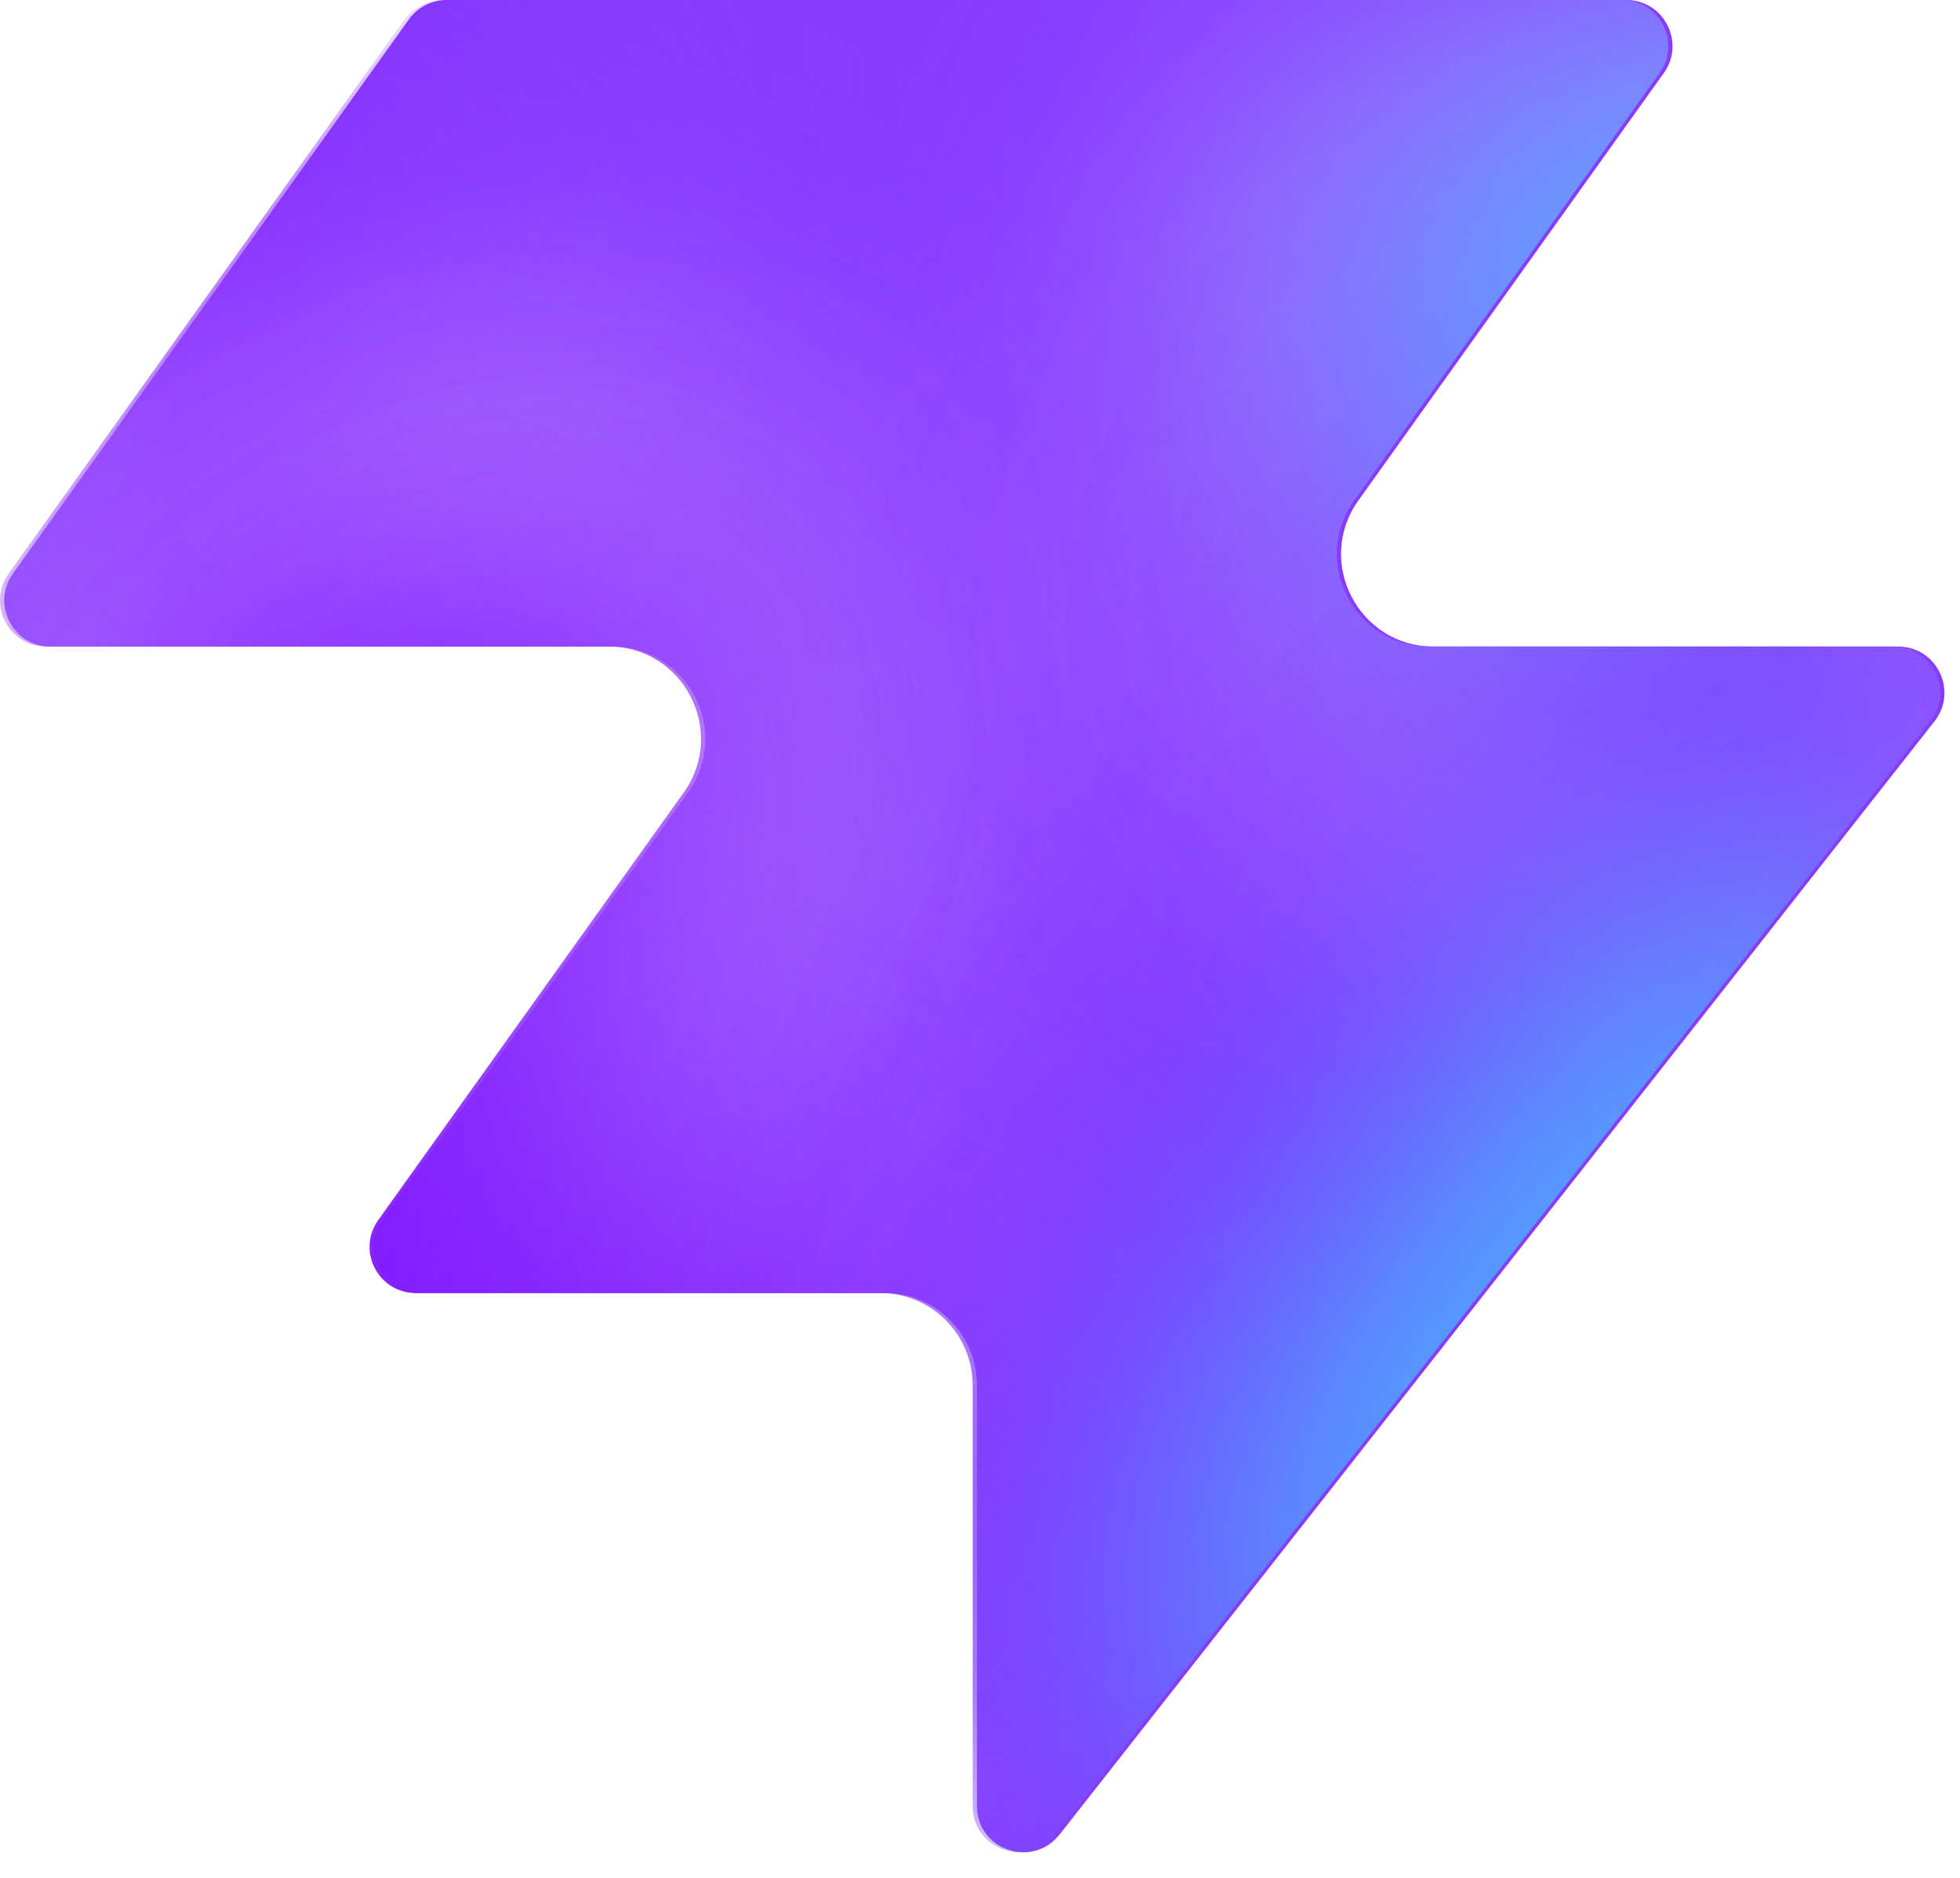
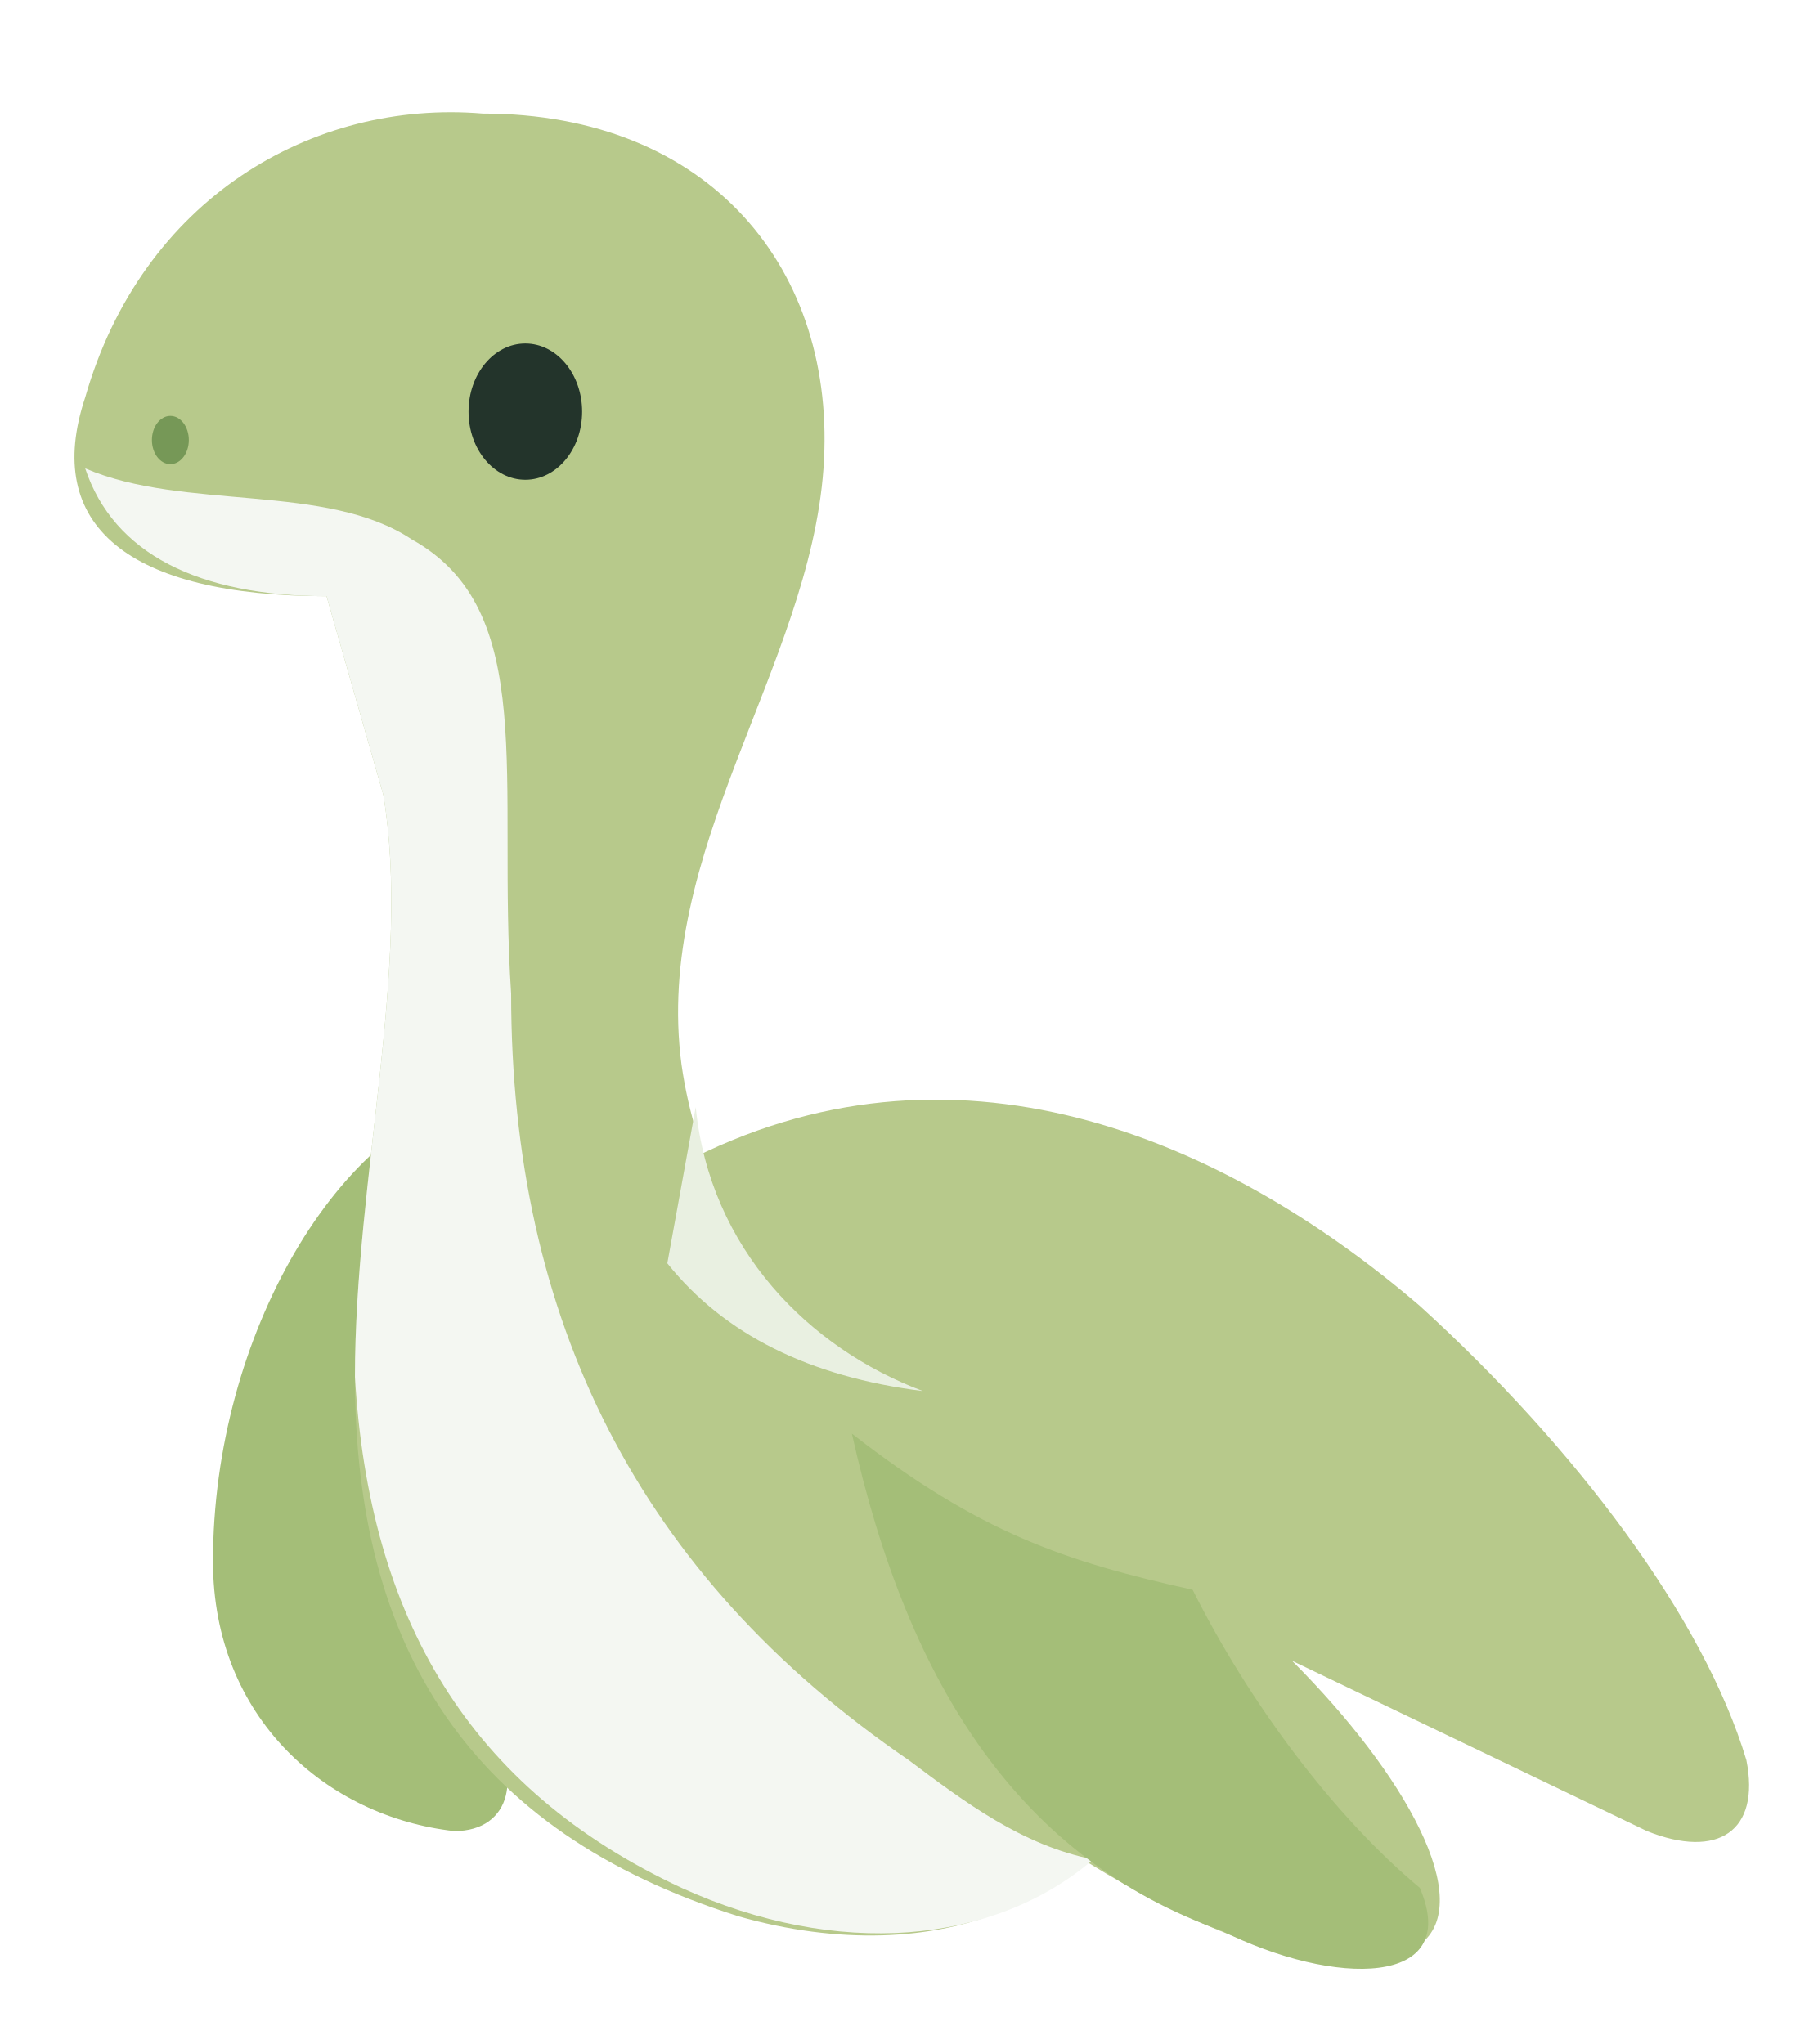
- <svg xmlns="http://www.w3.org/2000/svg" width="48" height="46" fill="none" viewBox="0 0 48 46">
-   <path fill="#863bff" d="M25.946 44.938c-.664.845-2.021.375-2.021-.698V33.937a2.26 2.26 0 0 0-2.262-2.262H10.287c-.92 0-1.456-1.04-.92-1.788l7.48-10.471c1.07-1.497 0-3.578-1.842-3.578H1.237c-.92 0-1.456-1.04-.92-1.788L10.013.474c.214-.297.556-.474.92-.474h28.894c.92 0 1.456 1.04.92 1.788l-7.48 10.471c-1.07 1.498 0 3.579 1.842 3.579h11.377c.943 0 1.473 1.088.89 1.83L25.947 44.94z" style="fill:#863bff;fill:color(display-p3 .525 .23 1);fill-opacity:1" />
-   <mask id="a" width="48" height="46" x="0" y="0" maskUnits="userSpaceOnUse" style="mask-type:alpha">
-     <path fill="#000" d="M25.842 44.938c-.664.844-2.021.375-2.021-.698V33.937a2.26 2.26 0 0 0-2.262-2.262H10.183c-.92 0-1.456-1.04-.92-1.788l7.48-10.471c1.07-1.498 0-3.579-1.842-3.579H1.133c-.92 0-1.456-1.04-.92-1.787L9.91.473c.214-.297.556-.474.92-.474h28.894c.92 0 1.456 1.04.92 1.788l-7.48 10.471c-1.07 1.498 0 3.578 1.842 3.578h11.377c.943 0 1.473 1.088.89 1.832L25.843 44.94z" style="fill:#000;fill-opacity:1" />
-   </mask>
-   <g mask="url(#a)">
-     <g filter="url(#b)">
-       <ellipse cx="5.508" cy="14.704" fill="#ede6ff" rx="5.508" ry="14.704" style="fill:#ede6ff;fill:color(display-p3 .927 .903 1);fill-opacity:1" transform="matrix(.00324 1 1 -.00324 -4.47 31.516)" />
-     </g>
-     <g filter="url(#c)">
-       <ellipse cx="10.399" cy="29.851" fill="#ede6ff" rx="10.399" ry="29.851" style="fill:#ede6ff;fill:color(display-p3 .927 .903 1);fill-opacity:1" transform="matrix(.00324 1 1 -.00324 -39.328 7.883)" />
-     </g>
-     <g filter="url(#d)">
-       <ellipse cx="5.508" cy="30.487" fill="#7e14ff" rx="5.508" ry="30.487" style="fill:#7e14ff;fill:color(display-p3 .492 .077 1);fill-opacity:1" transform="rotate(89.814 -25.913 -14.639)scale(1 -1)" />
-     </g>
-     <g filter="url(#e)">
-       <ellipse cx="5.508" cy="30.599" fill="#7e14ff" rx="5.508" ry="30.599" style="fill:#7e14ff;fill:color(display-p3 .492 .077 1);fill-opacity:1" transform="rotate(89.814 -32.644 -3.334)scale(1 -1)" />
-     </g>
-     <g filter="url(#f)">
-       <ellipse cx="5.508" cy="30.599" fill="#7e14ff" rx="5.508" ry="30.599" style="fill:#7e14ff;fill:color(display-p3 .492 .077 1);fill-opacity:1" transform="matrix(.00324 1 1 -.00324 -34.34 30.47)" />
-     </g>
-     <g filter="url(#g)">
-       <ellipse cx="14.072" cy="22.078" fill="#ede6ff" rx="14.072" ry="22.078" style="fill:#ede6ff;fill:color(display-p3 .927 .903 1);fill-opacity:1" transform="rotate(93.35 24.506 48.493)scale(-1 1)" />
-     </g>
-     <g filter="url(#h)">
-       <ellipse cx="3.47" cy="21.501" fill="#7e14ff" rx="3.47" ry="21.501" style="fill:#7e14ff;fill:color(display-p3 .492 .077 1);fill-opacity:1" transform="rotate(89.009 28.708 47.59)scale(-1 1)" />
-     </g>
-     <g filter="url(#i)">
-       <ellipse cx="3.47" cy="21.501" fill="#7e14ff" rx="3.47" ry="21.501" style="fill:#7e14ff;fill:color(display-p3 .492 .077 1);fill-opacity:1" transform="rotate(89.009 28.708 47.59)scale(-1 1)" />
-     </g>
-     <g filter="url(#j)">
-       <ellipse cx=".387" cy="8.972" fill="#7e14ff" rx="4.407" ry="29.108" style="fill:#7e14ff;fill:color(display-p3 .492 .077 1);fill-opacity:1" transform="rotate(39.51 .387 8.972)" />
-     </g>
-     <g filter="url(#k)">
-       <ellipse cx="47.523" cy="-6.092" fill="#7e14ff" rx="4.407" ry="29.108" style="fill:#7e14ff;fill:color(display-p3 .492 .077 1);fill-opacity:1" transform="rotate(37.892 47.523 -6.092)" />
-     </g>
-     <g filter="url(#l)">
-       <ellipse cx="41.412" cy="6.333" fill="#47bfff" rx="5.971" ry="9.665" style="fill:#47bfff;fill:color(display-p3 .28 .748 1);fill-opacity:1" transform="rotate(37.892 41.412 6.333)" />
-     </g>
-     <g filter="url(#m)">
-       <ellipse cx="-1.879" cy="38.332" fill="#7e14ff" rx="4.407" ry="29.108" style="fill:#7e14ff;fill:color(display-p3 .492 .077 1);fill-opacity:1" transform="rotate(37.892 -1.88 38.332)" />
-     </g>
-     <g filter="url(#n)">
-       <ellipse cx="-1.879" cy="38.332" fill="#7e14ff" rx="4.407" ry="29.108" style="fill:#7e14ff;fill:color(display-p3 .492 .077 1);fill-opacity:1" transform="rotate(37.892 -1.88 38.332)" />
-     </g>
-     <g filter="url(#o)">
-       <ellipse cx="35.651" cy="29.907" fill="#7e14ff" rx="4.407" ry="29.108" style="fill:#7e14ff;fill:color(display-p3 .492 .077 1);fill-opacity:1" transform="rotate(37.892 35.651 29.907)" />
-     </g>
-     <g filter="url(#p)">
-       <ellipse cx="38.418" cy="32.4" fill="#47bfff" rx="5.971" ry="15.297" style="fill:#47bfff;fill:color(display-p3 .28 .748 1);fill-opacity:1" transform="rotate(37.892 38.418 32.4)" />
-     </g>
-   </g>
-   <defs>
-     <filter id="b" width="60.045" height="41.654" x="-19.77" y="16.149" color-interpolation-filters="sRGB" filterUnits="userSpaceOnUse">
-       <feFlood flood-opacity="0" result="BackgroundImageFix" />
-       <feBlend in="SourceGraphic" in2="BackgroundImageFix" result="shape" />
-       <feGaussianBlur result="effect1_foregroundBlur_2002_17158" stdDeviation="7.659" />
-     </filter>
-     <filter id="c" width="90.34" height="51.437" x="-54.613" y="-7.533" color-interpolation-filters="sRGB" filterUnits="userSpaceOnUse">
-       <feFlood flood-opacity="0" result="BackgroundImageFix" />
-       <feBlend in="SourceGraphic" in2="BackgroundImageFix" result="shape" />
-       <feGaussianBlur result="effect1_foregroundBlur_2002_17158" stdDeviation="7.659" />
-     </filter>
-     <filter id="d" width="79.355" height="29.4" x="-49.64" y="2.03" color-interpolation-filters="sRGB" filterUnits="userSpaceOnUse">
-       <feFlood flood-opacity="0" result="BackgroundImageFix" />
-       <feBlend in="SourceGraphic" in2="BackgroundImageFix" result="shape" />
-       <feGaussianBlur result="effect1_foregroundBlur_2002_17158" stdDeviation="4.596" />
-     </filter>
-     <filter id="e" width="79.579" height="29.4" x="-45.045" y="20.029" color-interpolation-filters="sRGB" filterUnits="userSpaceOnUse">
-       <feFlood flood-opacity="0" result="BackgroundImageFix" />
-       <feBlend in="SourceGraphic" in2="BackgroundImageFix" result="shape" />
-       <feGaussianBlur result="effect1_foregroundBlur_2002_17158" stdDeviation="4.596" />
-     </filter>
-     <filter id="f" width="79.579" height="29.4" x="-43.513" y="21.178" color-interpolation-filters="sRGB" filterUnits="userSpaceOnUse">
-       <feFlood flood-opacity="0" result="BackgroundImageFix" />
-       <feBlend in="SourceGraphic" in2="BackgroundImageFix" result="shape" />
-       <feGaussianBlur result="effect1_foregroundBlur_2002_17158" stdDeviation="4.596" />
-     </filter>
-     <filter id="g" width="74.749" height="58.852" x="15.756" y="-17.901" color-interpolation-filters="sRGB" filterUnits="userSpaceOnUse">
-       <feFlood flood-opacity="0" result="BackgroundImageFix" />
-       <feBlend in="SourceGraphic" in2="BackgroundImageFix" result="shape" />
-       <feGaussianBlur result="effect1_foregroundBlur_2002_17158" stdDeviation="7.659" />
-     </filter>
-     <filter id="h" width="61.377" height="25.362" x="23.548" y="2.284" color-interpolation-filters="sRGB" filterUnits="userSpaceOnUse">
-       <feFlood flood-opacity="0" result="BackgroundImageFix" />
-       <feBlend in="SourceGraphic" in2="BackgroundImageFix" result="shape" />
-       <feGaussianBlur result="effect1_foregroundBlur_2002_17158" stdDeviation="4.596" />
-     </filter>
-     <filter id="i" width="61.377" height="25.362" x="23.548" y="2.284" color-interpolation-filters="sRGB" filterUnits="userSpaceOnUse">
-       <feFlood flood-opacity="0" result="BackgroundImageFix" />
-       <feBlend in="SourceGraphic" in2="BackgroundImageFix" result="shape" />
-       <feGaussianBlur result="effect1_foregroundBlur_2002_17158" stdDeviation="4.596" />
-     </filter>
-     <filter id="j" width="56.045" height="63.649" x="-27.636" y="-22.853" color-interpolation-filters="sRGB" filterUnits="userSpaceOnUse">
-       <feFlood flood-opacity="0" result="BackgroundImageFix" />
-       <feBlend in="SourceGraphic" in2="BackgroundImageFix" result="shape" />
-       <feGaussianBlur result="effect1_foregroundBlur_2002_17158" stdDeviation="4.596" />
-     </filter>
-     <filter id="k" width="54.814" height="64.646" x="20.116" y="-38.415" color-interpolation-filters="sRGB" filterUnits="userSpaceOnUse">
-       <feFlood flood-opacity="0" result="BackgroundImageFix" />
-       <feBlend in="SourceGraphic" in2="BackgroundImageFix" result="shape" />
-       <feGaussianBlur result="effect1_foregroundBlur_2002_17158" stdDeviation="4.596" />
-     </filter>
-     <filter id="l" width="33.541" height="35.313" x="24.641" y="-11.323" color-interpolation-filters="sRGB" filterUnits="userSpaceOnUse">
-       <feFlood flood-opacity="0" result="BackgroundImageFix" />
-       <feBlend in="SourceGraphic" in2="BackgroundImageFix" result="shape" />
-       <feGaussianBlur result="effect1_foregroundBlur_2002_17158" stdDeviation="4.596" />
-     </filter>
-     <filter id="m" width="54.814" height="64.646" x="-29.286" y="6.009" color-interpolation-filters="sRGB" filterUnits="userSpaceOnUse">
-       <feFlood flood-opacity="0" result="BackgroundImageFix" />
-       <feBlend in="SourceGraphic" in2="BackgroundImageFix" result="shape" />
-       <feGaussianBlur result="effect1_foregroundBlur_2002_17158" stdDeviation="4.596" />
-     </filter>
-     <filter id="n" width="54.814" height="64.646" x="-29.286" y="6.009" color-interpolation-filters="sRGB" filterUnits="userSpaceOnUse">
-       <feFlood flood-opacity="0" result="BackgroundImageFix" />
-       <feBlend in="SourceGraphic" in2="BackgroundImageFix" result="shape" />
-       <feGaussianBlur result="effect1_foregroundBlur_2002_17158" stdDeviation="4.596" />
-     </filter>
-     <filter id="o" width="54.814" height="64.646" x="8.244" y="-2.416" color-interpolation-filters="sRGB" filterUnits="userSpaceOnUse">
-       <feFlood flood-opacity="0" result="BackgroundImageFix" />
-       <feBlend in="SourceGraphic" in2="BackgroundImageFix" result="shape" />
-       <feGaussianBlur result="effect1_foregroundBlur_2002_17158" stdDeviation="4.596" />
-     </filter>
-     <filter id="p" width="39.409" height="43.623" x="18.713" y="10.588" color-interpolation-filters="sRGB" filterUnits="userSpaceOnUse">
-       <feFlood flood-opacity="0" result="BackgroundImageFix" />
-       <feBlend in="SourceGraphic" in2="BackgroundImageFix" result="shape" />
-       <feGaussianBlur result="effect1_foregroundBlur_2002_17158" stdDeviation="4.596" />
-     </filter>
-   </defs>
+ <svg xmlns="http://www.w3.org/2000/svg" viewBox="0 0 128 144" fill="none">
+   <path fill="#A4BE78" d="M34 77C24 79 15 94 15 110c0 11 8 18 17 19 4 0 5-4 2-8-7-12-6-27 0-44Z" />
+   <path fill="#B7C98B" d="M23 42C9 42 3 37 6 28 10 14 22 7 34 8c16 0 25 11 24 25-1 14-12 27-10 42 2 14 12 21 21 26 6 4 12 12 11 21-1 12-14 17-28 13-19-6-27-19-27-38 0-14 4-29 2-41l-4-14Z" />
+   <path fill="#B7C98B" d="M48 82c19-10 38-2 52 10 11 10 20 22 23 32 1 5-2 7-7 5l-25-12c8 8 13 17 9 20-6 5-25-5-34-14L48 82Z" />
+   <path fill="#F4F7F2" d="M6 33c7 3 17 1 23 5 9 5 6 17 7 32 0 23 9 41 28 54 4 3 8 6 13 7-7 6-18 7-29 2-15-7-22-19-23-36 0-14 4-29 2-41l-4-14C14 42 8 39 6 33Z" />
+   <path fill="#A4BE78" d="M60 101c9 7 15 9 24 11 4 8 10 16 16 21 3 7-6 7-14 3-14-5-22-17-26-35Z" />
+   <path fill="#E9F0E1" d="M49 78c1 10 8 17 16 20-8-1-14-4-18-9l2-11Z" />
+   <ellipse cx="37" cy="29" rx="4" ry="4.8" fill="#23342B" />
+   <ellipse cx="12" cy="31" rx="1.3" ry="1.7" fill="#769857" />
</svg>
